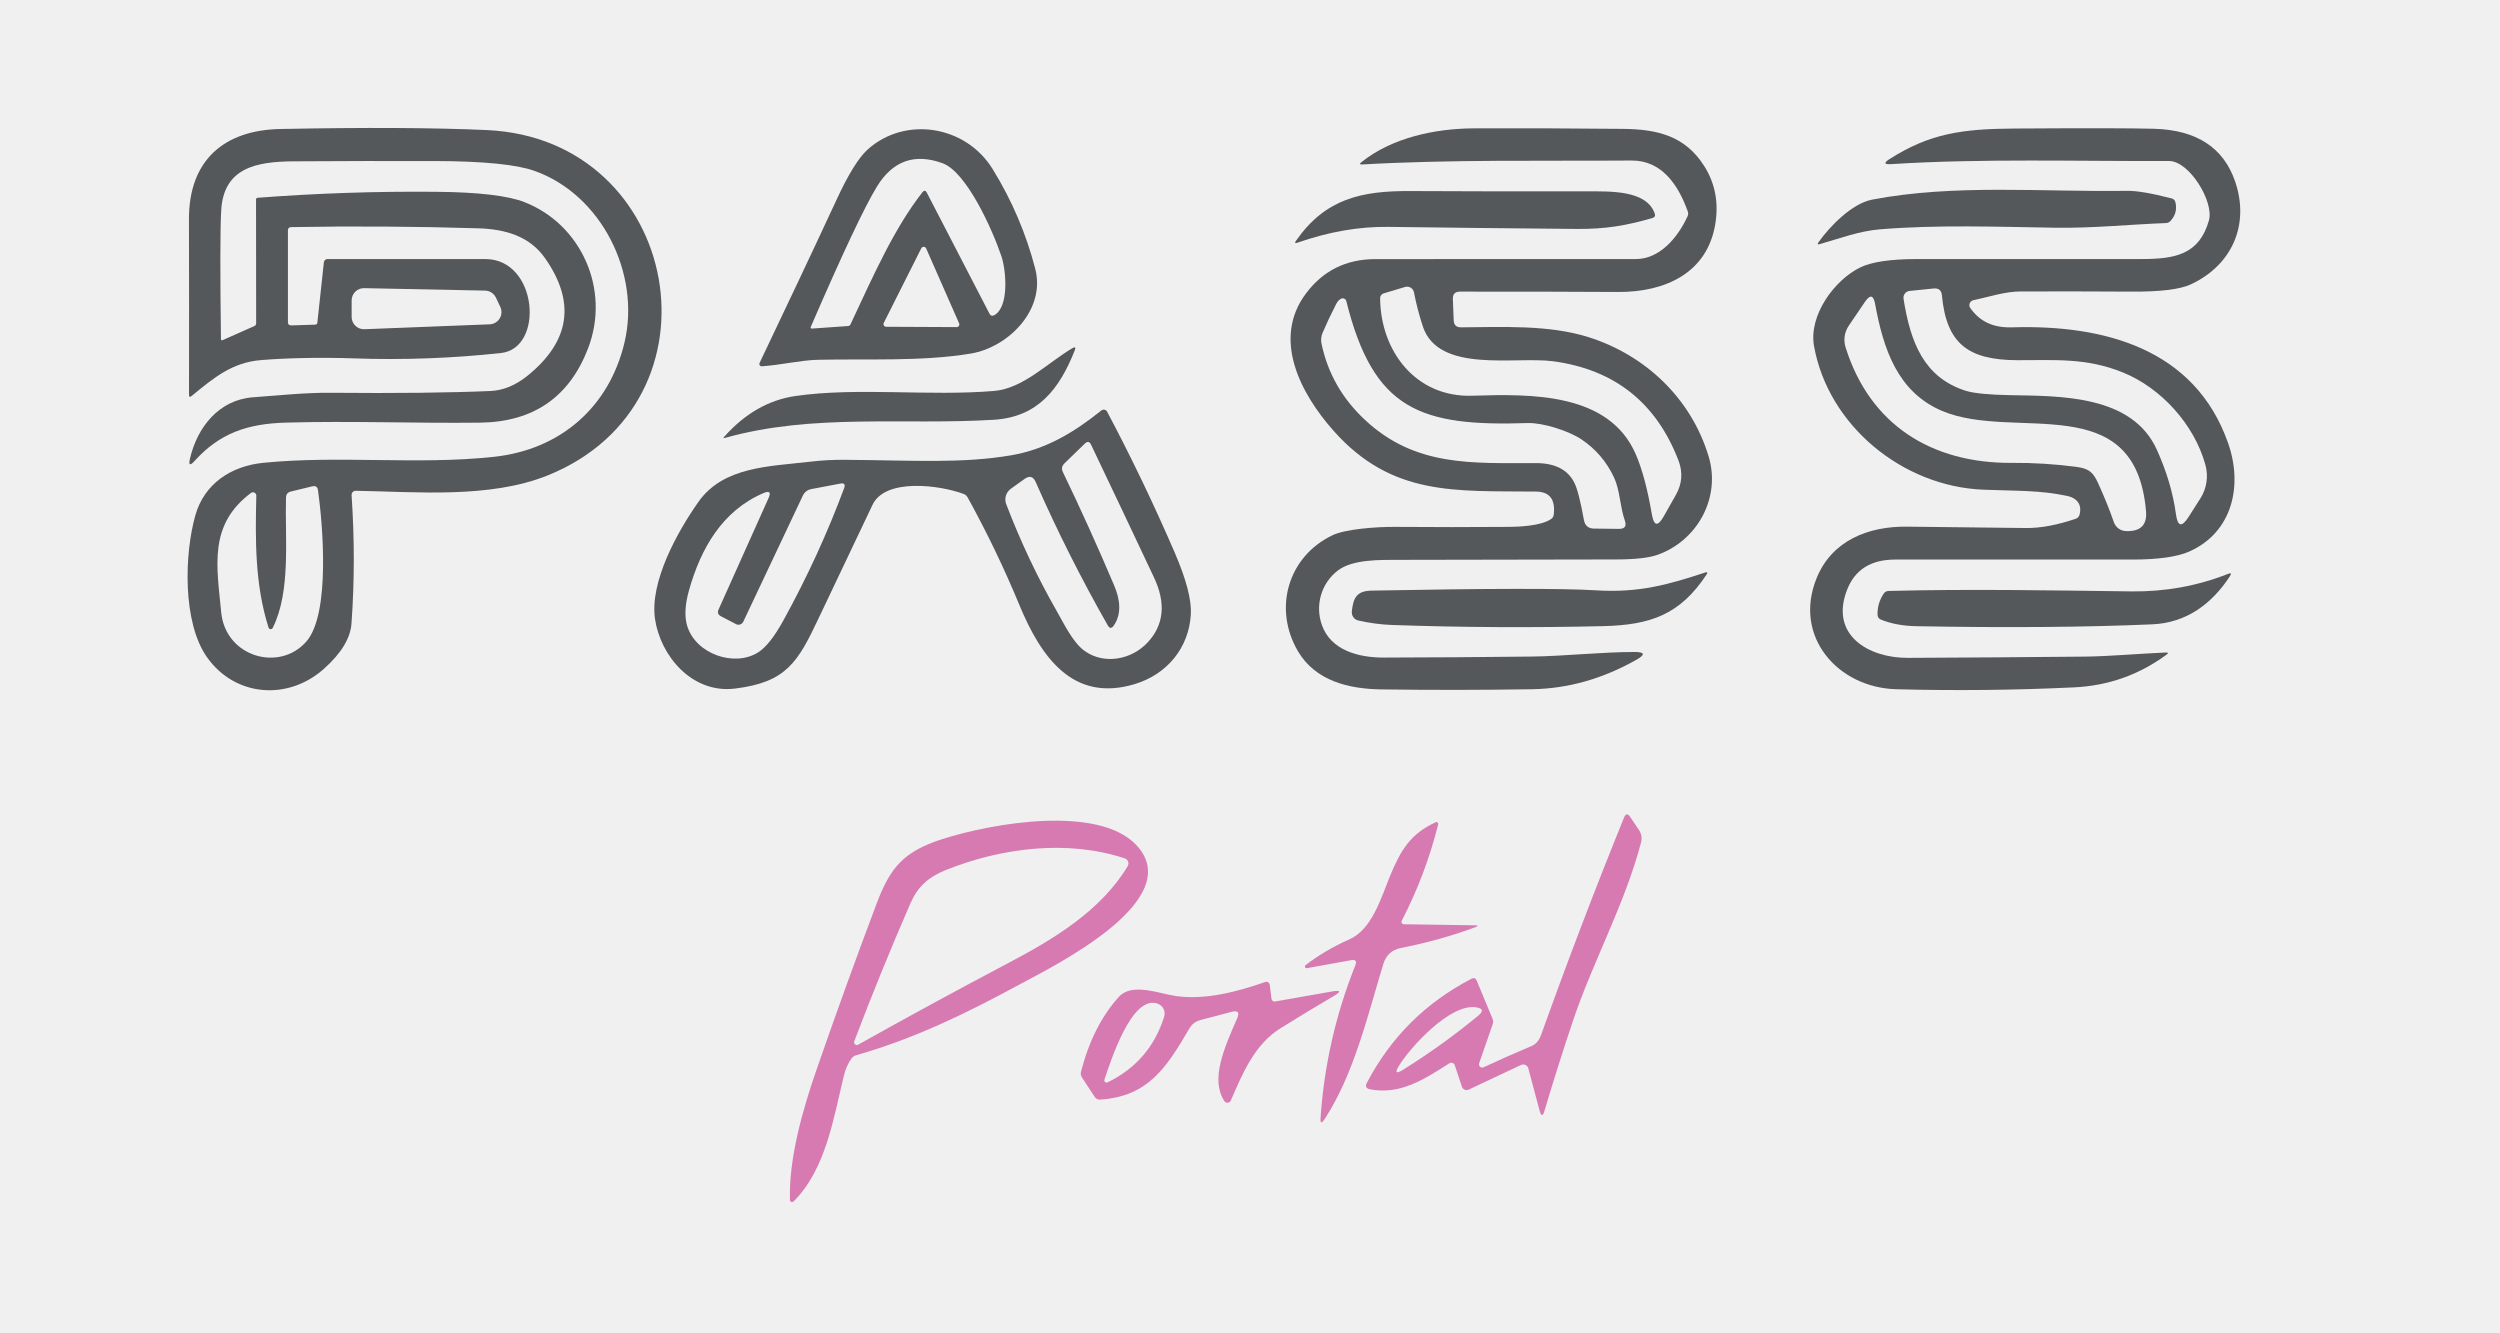
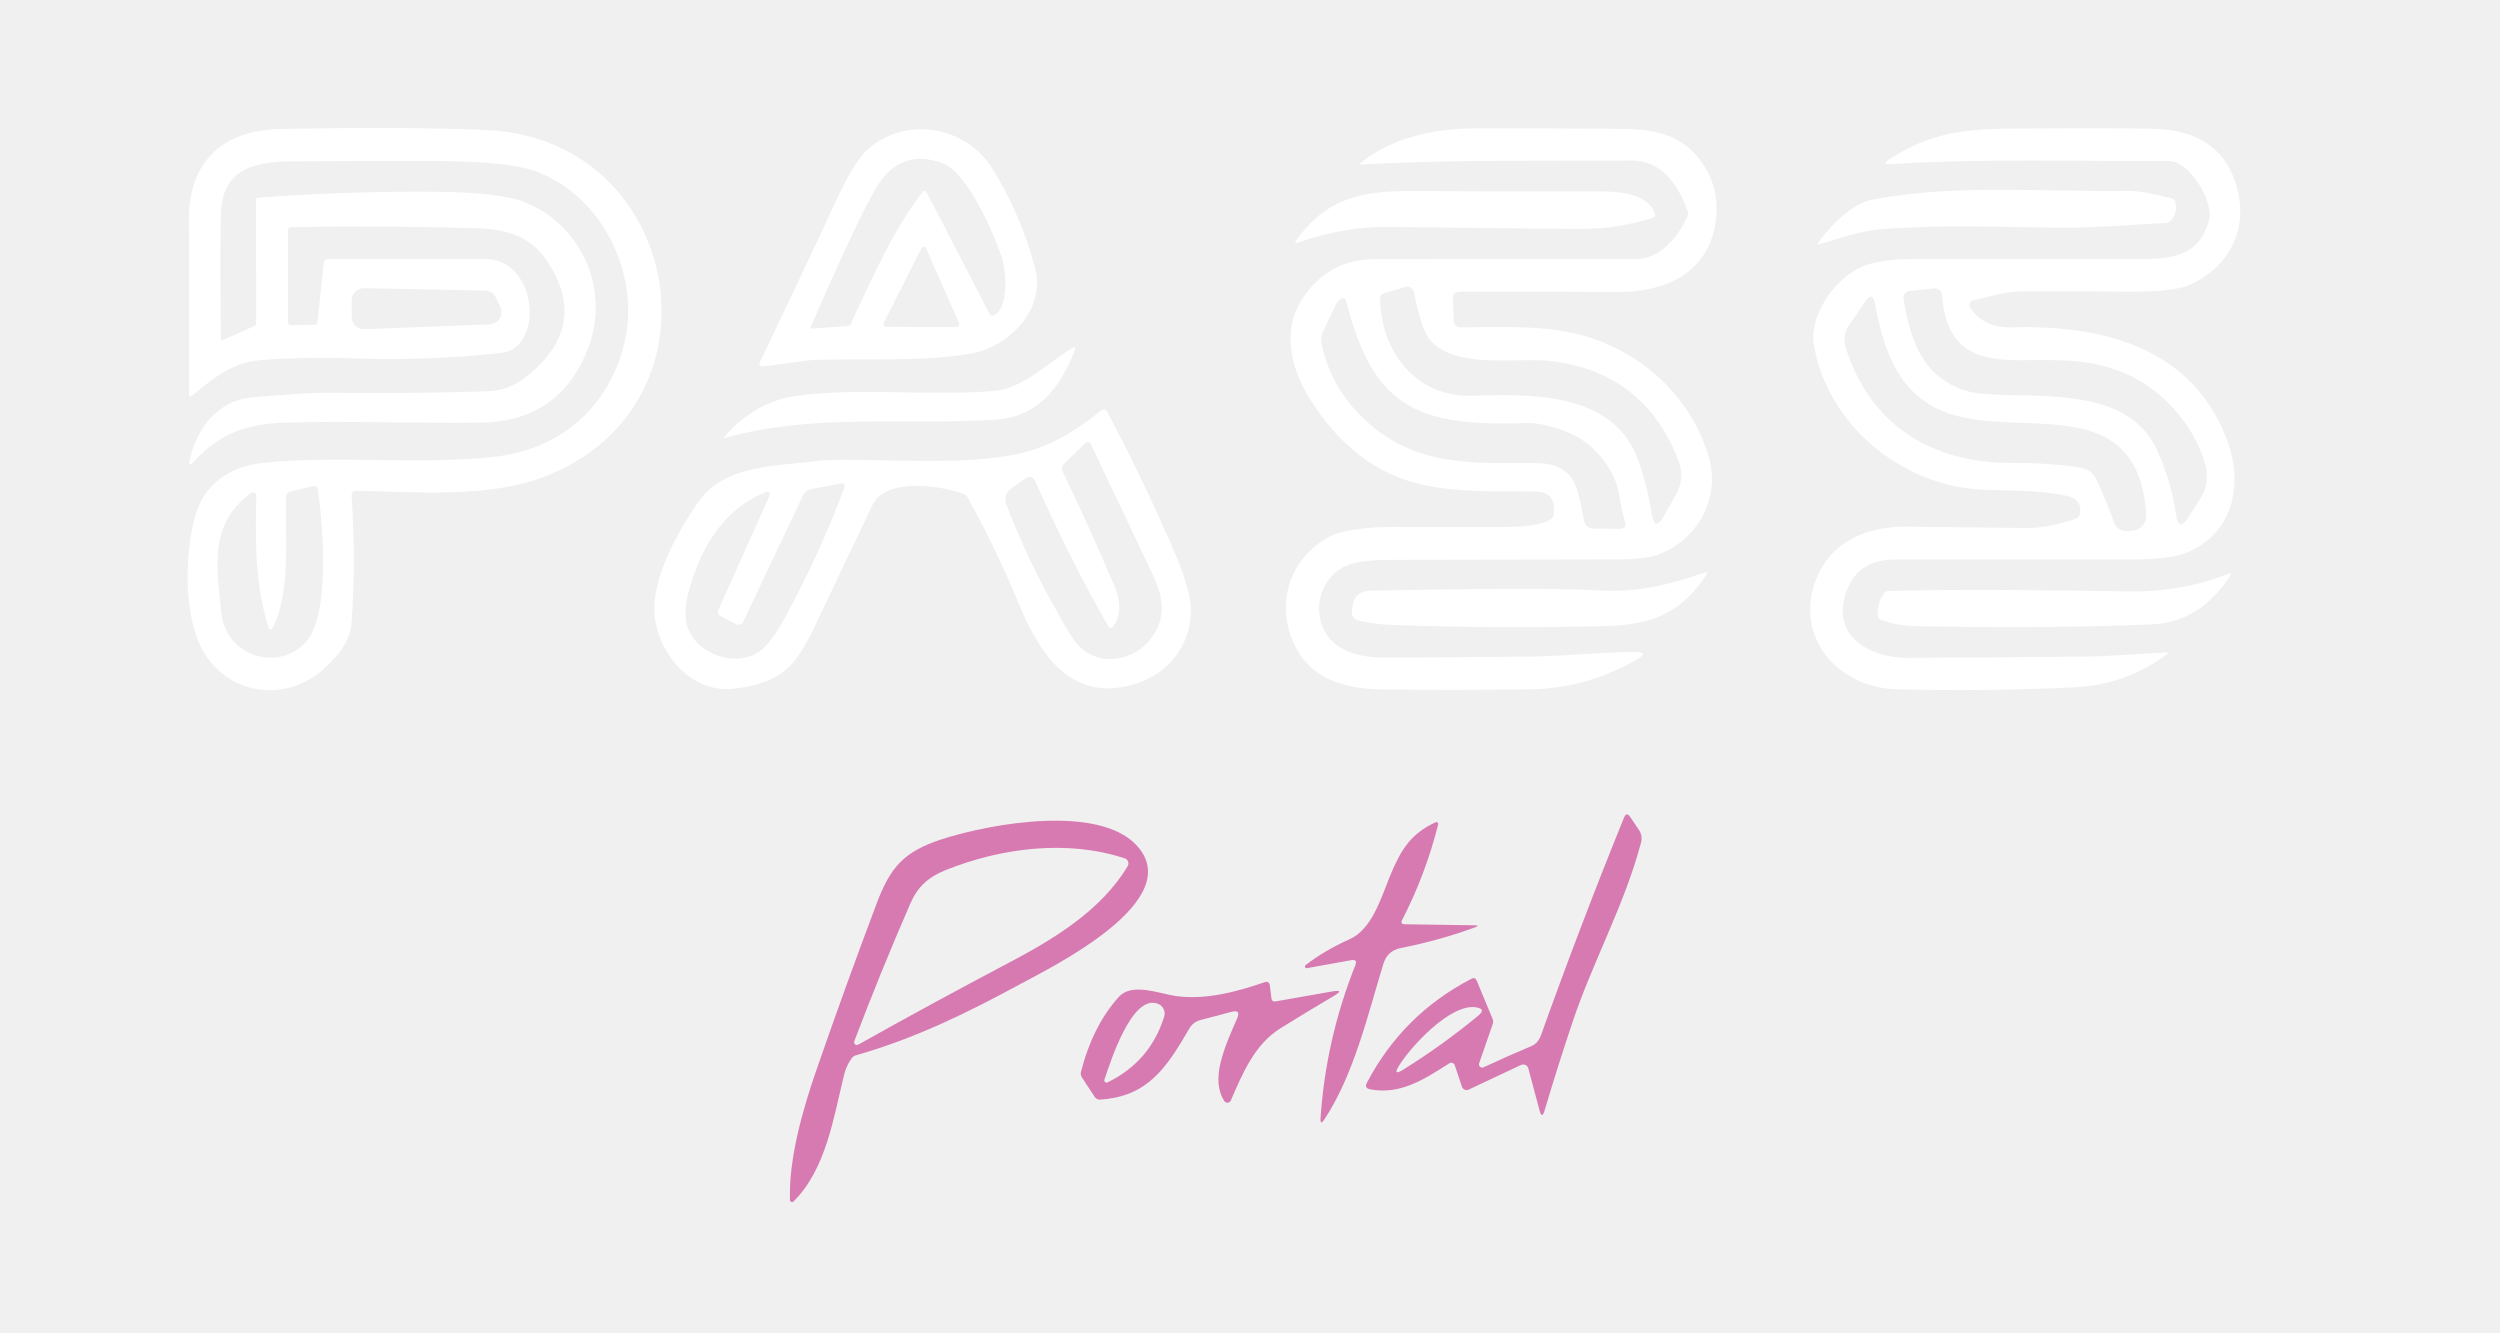
<svg xmlns="http://www.w3.org/2000/svg" version="1.1" viewBox="0.00 0.00 439.00 234.00">
-   <path fill="#54585b" d="   M 50.56 56.55   Q 50.56 57.16 51.17 57.14   L 55.34 57.01   Q 55.70 56.99 55.73 56.65   L 56.87 46.06   A 0.64 0.63 -87.0 0 1 57.50 45.49   Q 71.59 45.47 85.25 45.49   C 94.45 45.51 95.63 61.17 87.97 61.99   Q 75.05 63.39 62.08 62.93   C 56.31 62.73 50.20 62.86 45.75 63.24   C 40.75 63.67 37.59 66.30 33.67 69.52   Q 33.18 69.92 33.19 69.30   Q 33.22 53.87 33.18 38.51   C 33.15 28.14 39.34 22.84 49.25 22.65   Q 71.58 22.21 85.50 22.84   C 119.74 24.39 128.13 70.59 96.18 83.48   C 85.99 87.58 73.16 86.36 62.47 86.18   A 0.72 0.72 0.0 0 0 61.74 86.95   Q 62.52 98.50 61.72 109.51   Q 61.44 113.36 56.91 117.42   C 50.53 123.13 41.25 122.32 36.37 115.44   C 31.99 109.26 32.40 97.20 34.30 90.50   C 35.87 84.94 40.56 81.84 46.23 81.27   C 59.78 79.93 73.16 81.67 86.73 80.22   C 98.42 78.96 106.96 71.50 109.66 60.15   C 112.54 48.05 105.61 34.16 93.84 30.00   Q 89.10 28.32 76.47 28.28   Q 64.02 28.25 51.57 28.33   C 44.90 28.37 39.24 29.51 38.84 37.00   Q 38.57 41.84 38.80 59.57   A 0.19 0.19 0.0 0 0 39.07 59.74   L 44.66 57.26   Q 44.98 57.11 44.98 56.76   L 44.96 35.01   A 0.28 0.28 0.0 0 1 45.22 34.73   Q 60.91 33.53 76.66 33.68   Q 87.72 33.78 92.11 35.50   C 102.01 39.37 107.25 50.76 103.27 61.16   Q 98.33 74.06 84.25 74.22   C 72.91 74.35 61.55 73.89 50.23 74.21   C 43.36 74.40 38.56 76.10 34.16 80.95   Q 32.95 82.29 33.36 80.53   C 34.64 75.04 38.41 70.20 44.46 69.76   C 49.06 69.43 53.57 68.93 58.19 68.97   Q 75.19 69.13 86.12 68.66   Q 89.52 68.51 92.68 65.94   Q 103.82 56.89 95.71 45.34   C 93.04 41.53 88.86 40.24 83.98 40.09   Q 67.55 39.59 51.14 39.88   Q 50.56 39.89 50.56 40.47   L 50.56 56.55   Z   M 85.99 56.95   A 2.15 2.15 0.0 0 0 87.85 53.88   L 87.08 52.26   A 2.15 2.15 0.0 0 0 85.18 51.03   L 63.95 50.60   A 2.15 2.15 0.0 0 0 61.75 52.74   L 61.75 55.66   A 2.15 2.15 0.0 0 0 63.98 57.81   L 85.99 56.95   Z   M 47.16 110.21   C 44.76 102.68 44.82 94.84 45.01 87.05   A 0.59 0.59 0.0 0 0 44.07 86.56   C 36.55 92.19 38.09 99.48 38.84 107.50   C 39.58 115.37 49.11 118.09 53.83 112.61   C 58.02 107.74 56.69 92.12 55.84 86.08   Q 55.71 85.19 54.83 85.40   L 51.08 86.31   Q 50.25 86.51 50.22 87.37   C 50.02 94.47 51.12 103.80 47.89 110.26   A 0.40 0.39 -41.0 0 1 47.16 110.21   Z" />
-   <path fill="#54585b" d="   M 255.12 52.50   L 255.27 56.25   Q 255.32 57.49 256.56 57.48   C 263.74 57.44 271.96 56.99 278.97 59.21   C 288.93 62.37 296.96 69.93 300.04 80.16   C 302.22 87.40 298.05 94.96 291.05 97.43   Q 288.77 98.23 283.85 98.24   Q 264.80 98.28 245.75 98.31   C 242.45 98.32 237.52 98.17 234.90 100.20   C 232.00 102.44 230.89 106.31 232.13 109.77   C 233.69 114.16 238.47 115.48 243.00 115.47   Q 256.00 115.44 268.99 115.29   C 274.56 115.23 281.14 114.49 287.03 114.49   Q 289.75 114.49 287.38 115.84   Q 278.49 120.88 269.00 121.03   Q 255.78 121.24 242.56 121.06   C 236.91 120.98 231.00 119.61 227.91 114.34   C 223.54 106.87 226.14 97.75 233.98 93.99   C 236.29 92.89 241.73 92.49 245.05 92.52   Q 255.02 92.60 265.00 92.52   C 266.50 92.51 270.62 92.39 272.40 91.12   Q 272.77 90.86 272.83 90.40   Q 273.33 86.36 269.71 86.32   C 255.58 86.17 244.42 87.20 234.15 75.62   C 228.33 69.05 223.37 59.52 229.30 51.57   Q 233.81 45.51 241.50 45.50   Q 264.37 45.48 287.25 45.49   C 291.34 45.49 294.52 41.92 296.34 37.97   A 1.11 1.09 -42.8 0 0 296.38 37.14   C 294.67 32.36 291.74 28.15 286.50 28.19   C 270.79 28.30 254.89 27.99 239.21 28.88   Q 238.52 28.92 239.06 28.48   C 244.45 24.15 252.07 22.57 258.75 22.54   Q 271.87 22.49 284.99 22.63   C 291.07 22.69 295.92 23.87 299.27 29.17   Q 302.11 33.66 301.22 39.25   C 299.83 47.98 292.36 51.32 284.14 51.27   Q 270.36 51.19 256.36 51.21   Q 255.07 51.22 255.12 52.50   Z   M 258.50 69.49   C 268.96 69.16 282.52 68.94 287.23 79.74   Q 288.92 83.62 290.07 90.33   Q 290.60 93.41 292.14 90.69   L 294.28 86.91   Q 295.94 83.98 294.73 80.84   Q 288.87 65.61 272.74 63.44   C 266.08 62.54 252.57 65.64 249.84 57.29   Q 248.84 54.22 248.30 51.35   A 1.24 1.24 0.0 0 0 246.73 50.39   L 242.97 51.52   A 0.86 0.85 81.7 0 0 242.35 52.36   C 242.42 61.65 248.60 69.80 258.50 69.49   Z   M 277.71 77.16   C 275.39 75.61 270.84 74.20 268.26 74.29   C 249.40 74.91 241.18 72.04 236.41 52.87   A 0.65 0.64 70.6 0 0 235.52 52.44   Q 234.99 52.69 234.64 53.37   Q 233.27 56.04 232.24 58.46   A 3.18 3.16 50.6 0 0 232.06 60.36   Q 233.70 68.17 239.73 73.77   C 248.57 82.01 258.57 81.31 269.74 81.32   Q 274.74 81.33 276.46 84.78   Q 277.24 86.33 278.14 91.32   Q 278.41 92.80 279.91 92.82   L 284.27 92.87   Q 285.84 92.89 285.32 91.41   C 284.45 88.91 284.47 86.08 283.43 83.86   Q 281.47 79.68 277.71 77.16   Z" />
-   <path fill="#54585b" d="   M 345.98 54.09   C 347.73 56.56 350.13 57.58 353.34 57.48   C 369.34 57.00 385.41 61.13 391.26 77.82   C 393.89 85.31 392.00 93.49 384.43 96.85   Q 381.24 98.26 374.39 98.26   Q 353.56 98.24 332.76 98.26   Q 326.44 98.27 324.37 103.51   C 321.20 111.54 328.16 115.55 335.00 115.52   Q 350.53 115.45 366.05 115.30   C 370.40 115.26 375.53 114.78 380.29 114.58   Q 381.00 114.56 380.43 114.97   Q 373.20 120.27 364.25 120.70   Q 348.63 121.44 333.00 121.03   C 322.71 120.76 314.81 111.75 319.01 101.49   C 321.69 94.94 328.03 92.39 334.91 92.48   Q 345.33 92.62 355.75 92.72   Q 359.60 92.76 364.52 91.09   A 1.00 0.98 -1.9 0 0 365.15 90.43   C 365.65 88.70 364.80 87.48 363.02 87.09   C 358.15 86.05 354.12 86.23 348.26 85.99   C 334.09 85.42 321.04 74.74 318.54 60.76   C 317.58 55.36 322.14 49.14 326.68 46.95   Q 329.70 45.50 336.55 45.49   Q 356.23 45.47 375.90 45.49   C 381.92 45.49 386.17 44.75 387.89 38.70   C 388.81 35.45 384.46 28.25 380.86 28.27   C 364.70 28.34 348.19 27.81 332.08 28.82   Q 330.23 28.94 331.79 27.94   C 338.85 23.43 344.58 22.63 353.69 22.57   Q 372.43 22.45 378.25 22.61   Q 389.45 22.93 392.50 31.90   C 395.07 39.48 391.95 46.55 384.72 49.93   Q 381.89 51.26 374.25 51.21   Q 364.56 51.15 354.87 51.18   C 351.98 51.19 349.37 52.12 346.52 52.72   A 0.88 0.88 0.0 0 0 345.98 54.09   Z   M 372.82 65.42   C 366.29 62.75 360.62 63.28 354.17 63.25   C 345.68 63.20 341.80 60.42 341.00 51.87   Q 340.88 50.53 339.54 50.66   L 335.31 51.09   A 1.20 1.19 82.6 0 0 334.26 52.46   C 335.48 60.20 337.88 66.28 345.15 68.61   Q 347.26 69.28 352.92 69.39   C 361.81 69.55 374.41 69.34 378.75 78.99   Q 381.36 84.78 382.10 90.32   Q 382.54 93.55 384.29 90.81   L 386.39 87.52   A 7.33 7.33 0.0 0 0 387.27 81.63   C 385.29 74.45 379.41 68.10 372.82 65.42   Z   M 341.06 72.17   C 333.21 68.85 330.73 61.32 329.27 53.38   Q 328.84 51.01 327.49 53.00   L 324.64 57.20   A 4.38 4.38 0.0 0 0 324.08 60.97   C 328.34 74.63 339.23 81.38 353.30 81.28   Q 358.93 81.24 364.53 81.97   C 366.77 82.27 367.52 82.85 368.41 84.81   Q 370.04 88.37 371.19 91.68   A 2.35 2.34 81.7 0 0 373.30 93.26   Q 377.16 93.41 376.84 89.76   C 374.99 68.01 353.75 77.53 341.06 72.17   Z" />
-   <path fill="#54585b" d="   M 133.38 63.74   C 137.92 54.18 142.46 44.66 146.90 35.07   Q 149.98 28.41 152.33 26.28   C 158.89 20.34 169.56 21.98 174.31 29.69   Q 179.38 37.91 181.79 47.20   C 183.66 54.43 177.02 60.98 170.51 62.08   C 161.96 63.51 152.40 62.98 143.59 63.18   C 140.58 63.25 137.14 64.10 133.78 64.32   A 0.41 0.41 0.0 0 1 133.38 63.74   Z   M 162.76 33.85   L 173.75 55.08   Q 174.05 55.65 174.61 55.34   C 177.26 53.85 176.66 47.42 175.86 45.03   C 174.27 40.30 169.73 30.20 165.51 28.66   Q 158.16 25.98 154.00 32.75   Q 150.76 38.02 142.36 57.43   A 0.19 0.19 0.0 0 0 142.55 57.70   L 148.94 57.25   A 0.49 0.47 -79.3 0 0 149.34 56.97   C 153.51 48.06 157.03 40.10 161.97 33.77   Q 162.42 33.19 162.76 33.85   Z   M 155.19 56.70   A 0.47 0.47 0.0 0 0 155.61 57.38   L 167.99 57.44   A 0.47 0.47 0.0 0 0 168.42 56.78   L 162.63 43.62   A 0.47 0.47 0.0 0 0 161.78 43.60   L 155.19 56.70   Z" />
-   <path fill="#54585b" d="   M 290.16 38.29   C 285.53 39.62 281.95 40.24 276.86 40.20   Q 260.31 40.06 243.75 39.84   Q 236.09 39.74 227.82 42.62   Q 227.19 42.84 227.57 42.29   C 232.74 34.87 239.08 33.50 247.67 33.55   Q 263.09 33.63 278.50 33.60   C 282.81 33.60 289.12 33.36 290.57 37.49   Q 290.79 38.10 290.16 38.29   Z" />
-   <path fill="#54585b" d="   M 319.34 42.52   C 321.37 39.68 325.21 35.73 328.77 35.05   C 343.23 32.28 358.80 33.74 373.50 33.51   Q 376.04 33.47 381.33 34.84   Q 381.88 34.98 382.01 35.53   Q 382.44 37.41 381.12 38.82   A 1.13 1.11 19.9 0 1 380.35 39.17   C 373.86 39.42 367.36 40.09 360.98 39.99   C 350.82 39.83 340.22 39.44 330.11 40.27   C 326.54 40.56 323.12 41.84 319.58 42.86   Q 318.97 43.04 319.34 42.52   Z" />
-   <path fill="#54585b" d="   M 174.57 68.65   C 179.63 68.22 183.88 63.79 188.27 61.16   Q 189.06 60.70 188.72 61.54   C 186.04 68.30 182.28 73.23 174.53 73.71   C 158.70 74.68 142.73 72.55 127.30 76.90   Q 126.88 77.02 127.17 76.70   Q 132.64 70.54 139.74 69.53   C 150.69 67.97 163.14 69.61 174.57 68.65   Z" />
-   <path fill="#54585b" d="   M 169.22 86.74   C 165.21 85.22 155.50 83.85 153.22 88.64   Q 148.43 98.66 143.69 108.69   C 140.10 116.26 138.09 119.83 129.00 120.92   C 121.53 121.81 115.98 115.19 115.02 108.70   C 114.06 102.21 118.92 93.41 122.63 88.15   C 127.03 81.90 135.07 81.92 142.29 81.07   Q 145.27 80.72 148.22 80.74   C 160.30 80.83 168.86 81.43 177.50 79.96   C 183.66 78.92 188.64 75.90 193.39 72.08   A 0.68 0.67 -33.2 0 1 194.41 72.29   Q 200.79 84.32 206.27 97.01   Q 209.34 104.12 209.11 107.91   C 208.76 113.78 204.93 118.41 199.28 120.12   C 188.59 123.36 182.91 115.71 178.97 106.16   Q 174.97 96.50 169.92 87.35   Q 169.68 86.91 169.22 86.74   Z   M 195.57 109.86   Q 195.01 110.67 194.52 109.81   Q 187.55 97.57 181.87 84.65   Q 181.22 83.16 179.90 84.11   L 177.50 85.83   A 2.32 2.32 0.0 0 0 176.69 88.53   Q 180.49 98.45 185.60 107.37   C 186.87 109.59 188.43 112.87 190.48 114.32   C 193.89 116.74 198.68 115.87 201.51 112.83   Q 205.84 108.19 202.63 101.38   Q 197.04 89.50 191.59 78.09   Q 191.18 77.23 190.49 77.90   L 186.91 81.38   Q 186.23 82.04 186.64 82.89   Q 191.34 92.64 195.64 102.79   C 196.68 105.22 197.02 107.79 195.57 109.86   Z   M 126.59 108.21   Q 125.83 107.82 126.18 107.03   L 134.95 87.48   Q 135.66 85.90 134.06 86.59   C 126.81 89.70 123.06 96.33 121.00 103.62   Q 119.92 107.43 120.67 109.91   C 122.17 114.86 129.00 117.22 133.19 114.52   Q 135.22 113.21 137.59 108.90   Q 143.85 97.51 148.23 85.72   Q 148.60 84.72 147.55 84.92   L 142.48 85.88   Q 141.43 86.08 140.97 87.05   L 130.52 109.17   A 0.94 0.93 -63.4 0 1 129.25 109.60   L 126.59 108.21   Z" />
-   <path fill="#54585b" d="   M 280.25 103.66   C 287.83 104.14 293.01 102.64 299.40 100.54   Q 300.03 100.34 299.67 100.89   C 295.01 107.94 289.85 109.75 281.50 109.95   Q 263.00 110.39 244.51 109.75   Q 241.56 109.65 238.52 108.96   A 1.48 1.47 -80.6 0 1 237.38 107.36   C 237.64 104.97 238.22 103.76 240.89 103.71   Q 271.74 103.13 280.25 103.66   Z" />
-   <path fill="#54585b" d="   M 391.58 101.17   C 388.44 106.00 383.97 109.36 378.00 109.63   Q 360.38 110.40 336.50 109.96   Q 332.89 109.89 330.24 108.78   A 0.89 0.88 -79.7 0 1 329.70 107.99   Q 329.63 105.96 330.77 104.25   Q 331.08 103.79 331.64 103.77   C 345.88 103.41 360.02 103.67 374.25 103.85   Q 383.18 103.96 391.25 100.77   Q 392.03 100.46 391.58 101.17   Z" />
+   <path fill="#ffffff" d="   M 50.56 56.55   Q 50.56 57.16 51.17 57.14   L 55.34 57.01   Q 55.70 56.99 55.73 56.65   L 56.87 46.06   A 0.64 0.63 -87.0 0 1 57.50 45.49   Q 71.59 45.47 85.25 45.49   C 94.45 45.51 95.63 61.17 87.97 61.99   Q 75.05 63.39 62.08 62.93   C 56.31 62.73 50.20 62.86 45.75 63.24   C 40.75 63.67 37.59 66.30 33.67 69.52   Q 33.18 69.92 33.19 69.30   Q 33.22 53.87 33.18 38.51   C 33.15 28.14 39.34 22.84 49.25 22.65   Q 71.58 22.21 85.50 22.84   C 119.74 24.39 128.13 70.59 96.18 83.48   C 85.99 87.58 73.16 86.36 62.47 86.18   A 0.72 0.72 0.0 0 0 61.74 86.95   Q 62.52 98.50 61.72 109.51   Q 61.44 113.36 56.91 117.42   C 50.53 123.13 41.25 122.32 36.37 115.44   C 31.99 109.26 32.40 97.20 34.30 90.50   C 35.87 84.94 40.56 81.84 46.23 81.27   C 59.78 79.93 73.16 81.67 86.73 80.22   C 98.42 78.96 106.96 71.50 109.66 60.15   C 112.54 48.05 105.61 34.16 93.84 30.00   Q 89.10 28.32 76.47 28.28   Q 64.02 28.25 51.57 28.33   C 44.90 28.37 39.24 29.51 38.84 37.00   Q 38.57 41.84 38.80 59.57   A 0.19 0.19 0.0 0 0 39.07 59.74   L 44.66 57.26   Q 44.98 57.11 44.98 56.76   L 44.96 35.01   A 0.28 0.28 0.0 0 1 45.22 34.73   Q 60.91 33.53 76.66 33.68   Q 87.72 33.78 92.11 35.50   C 102.01 39.37 107.25 50.76 103.27 61.16   Q 98.33 74.06 84.25 74.22   C 72.91 74.35 61.55 73.89 50.23 74.21   C 43.36 74.40 38.56 76.10 34.16 80.95   Q 32.95 82.29 33.36 80.53   C 34.64 75.04 38.41 70.20 44.46 69.76   C 49.06 69.43 53.57 68.93 58.19 68.97   Q 75.19 69.13 86.12 68.66   Q 89.52 68.51 92.68 65.94   Q 103.82 56.89 95.71 45.34   C 93.04 41.53 88.86 40.24 83.98 40.09   Q 67.55 39.59 51.14 39.88   Q 50.56 39.89 50.56 40.47   L 50.56 56.55   Z   M 85.99 56.95   A 2.15 2.15 0.0 0 0 87.85 53.88   L 87.08 52.26   A 2.15 2.15 0.0 0 0 85.18 51.03   L 63.95 50.60   A 2.15 2.15 0.0 0 0 61.75 52.74   L 61.75 55.66   A 2.15 2.15 0.0 0 0 63.98 57.81   L 85.99 56.95   Z   M 47.16 110.21   C 44.76 102.68 44.82 94.84 45.01 87.05   A 0.59 0.59 0.0 0 0 44.07 86.56   C 36.55 92.19 38.09 99.48 38.84 107.50   C 39.58 115.37 49.11 118.09 53.83 112.61   C 58.02 107.74 56.69 92.12 55.84 86.08   Q 55.71 85.19 54.83 85.40   L 51.08 86.31   Q 50.25 86.51 50.22 87.37   C 50.02 94.47 51.12 103.80 47.89 110.26   A 0.40 0.39 -41.0 0 1 47.16 110.21   Z" />
+   <path fill="#ffffff" d="   M 255.12 52.50   L 255.27 56.25   Q 255.32 57.49 256.56 57.48   C 263.74 57.44 271.96 56.99 278.97 59.21   C 288.93 62.37 296.96 69.93 300.04 80.16   C 302.22 87.40 298.05 94.96 291.05 97.43   Q 288.77 98.23 283.85 98.24   Q 264.80 98.28 245.75 98.31   C 242.45 98.32 237.52 98.17 234.90 100.20   C 232.00 102.44 230.89 106.31 232.13 109.77   C 233.69 114.16 238.47 115.48 243.00 115.47   Q 256.00 115.44 268.99 115.29   C 274.56 115.23 281.14 114.49 287.03 114.49   Q 289.75 114.49 287.38 115.84   Q 278.49 120.88 269.00 121.03   Q 255.78 121.24 242.56 121.06   C 236.91 120.98 231.00 119.61 227.91 114.34   C 223.54 106.87 226.14 97.75 233.98 93.99   C 236.29 92.89 241.73 92.49 245.05 92.52   Q 255.02 92.60 265.00 92.52   C 266.50 92.51 270.62 92.39 272.40 91.12   Q 272.77 90.86 272.83 90.40   Q 273.33 86.36 269.71 86.32   C 255.58 86.17 244.42 87.20 234.15 75.62   C 228.33 69.05 223.37 59.52 229.30 51.57   Q 233.81 45.51 241.50 45.50   Q 264.37 45.48 287.25 45.49   C 291.34 45.49 294.52 41.92 296.34 37.97   A 1.11 1.09 -42.8 0 0 296.38 37.14   C 294.67 32.36 291.74 28.15 286.50 28.19   C 270.79 28.30 254.89 27.99 239.21 28.88   Q 238.52 28.92 239.06 28.48   C 244.45 24.15 252.07 22.57 258.75 22.54   Q 271.87 22.49 284.99 22.63   C 291.07 22.69 295.92 23.87 299.27 29.17   Q 302.11 33.66 301.22 39.25   C 299.83 47.98 292.36 51.32 284.14 51.27   Q 270.36 51.19 256.36 51.21   Q 255.07 51.22 255.12 52.50   Z   M 258.50 69.49   C 268.96 69.16 282.52 68.94 287.23 79.74   Q 288.92 83.62 290.07 90.33   Q 290.60 93.41 292.14 90.69   L 294.28 86.91   Q 295.94 83.98 294.73 80.84   Q 288.87 65.61 272.74 63.44   C 266.08 62.54 252.57 65.64 249.84 57.29   Q 248.84 54.22 248.30 51.35   A 1.24 1.24 0.0 0 0 246.73 50.39   L 242.97 51.52   A 0.86 0.85 81.7 0 0 242.35 52.36   C 242.42 61.65 248.60 69.80 258.50 69.49   Z   M 277.71 77.16   C 275.39 75.61 270.84 74.20 268.26 74.29   C 249.40 74.91 241.18 72.04 236.41 52.87   A 0.65 0.64 70.6 0 0 235.52 52.44   Q 234.99 52.69 234.64 53.37   Q 233.27 56.04 232.24 58.46   A 3.18 3.16 50.6 0 0 232.06 60.36   Q 233.70 68.17 239.73 73.77   C 248.57 82.01 258.57 81.31 269.74 81.32   Q 274.74 81.33 276.46 84.78   Q 277.24 86.33 278.14 91.32   Q 278.41 92.80 279.91 92.82   L 284.27 92.87   Q 285.84 92.89 285.32 91.41   C 284.45 88.91 284.47 86.08 283.43 83.86   Q 281.47 79.68 277.71 77.16   Z" />
+   <path fill="#ffffff" d="   M 345.98 54.09   C 347.73 56.56 350.13 57.58 353.34 57.48   C 369.34 57.00 385.41 61.13 391.26 77.82   C 393.89 85.31 392.00 93.49 384.43 96.85   Q 381.24 98.26 374.39 98.26   Q 353.56 98.24 332.76 98.26   Q 326.44 98.27 324.37 103.51   C 321.20 111.54 328.16 115.55 335.00 115.52   Q 350.53 115.45 366.05 115.30   C 370.40 115.26 375.53 114.78 380.29 114.58   Q 381.00 114.56 380.43 114.97   Q 373.20 120.27 364.25 120.70   Q 348.63 121.44 333.00 121.03   C 322.71 120.76 314.81 111.75 319.01 101.49   C 321.69 94.94 328.03 92.39 334.91 92.48   Q 345.33 92.62 355.75 92.72   Q 359.60 92.76 364.52 91.09   A 1.00 0.98 -1.9 0 0 365.15 90.43   C 365.65 88.70 364.80 87.48 363.02 87.09   C 358.15 86.05 354.12 86.23 348.26 85.99   C 334.09 85.42 321.04 74.74 318.54 60.76   C 317.58 55.36 322.14 49.14 326.68 46.95   Q 329.70 45.50 336.55 45.49   Q 356.23 45.47 375.90 45.49   C 381.92 45.49 386.17 44.75 387.89 38.70   C 388.81 35.45 384.46 28.25 380.86 28.27   C 364.70 28.34 348.19 27.81 332.08 28.82   Q 330.23 28.94 331.79 27.94   C 338.85 23.43 344.58 22.63 353.69 22.57   Q 372.43 22.45 378.25 22.61   Q 389.45 22.93 392.50 31.90   C 395.07 39.48 391.95 46.55 384.72 49.93   Q 381.89 51.26 374.25 51.21   Q 364.56 51.15 354.87 51.18   C 351.98 51.19 349.37 52.12 346.52 52.72   A 0.88 0.88 0.0 0 0 345.98 54.09   Z   M 372.82 65.42   C 366.29 62.75 360.62 63.28 354.17 63.25   C 345.68 63.20 341.80 60.42 341.00 51.87   Q 340.88 50.53 339.54 50.66   L 335.31 51.09   A 1.20 1.19 82.6 0 0 334.26 52.46   C 335.48 60.20 337.88 66.28 345.15 68.61   Q 347.26 69.28 352.92 69.39   C 361.81 69.55 374.41 69.34 378.75 78.99   Q 381.36 84.78 382.10 90.32   Q 382.54 93.55 384.29 90.81   L 386.39 87.52   A 7.33 7.33 0.0 0 0 387.27 81.63   C 385.29 74.45 379.41 68.10 372.82 65.42   Z   M 341.06 72.17   C 333.21 68.85 330.73 61.32 329.27 53.38   Q 328.84 51.01 327.49 53.00   L 324.64 57.20   A 4.38 4.38 0.0 0 0 324.08 60.97   C 328.34 74.63 339.23 81.38 353.30 81.28   Q 358.93 81.24 364.53 81.97   C 366.77 82.27 367.52 82.85 368.41 84.81   Q 370.04 88.37 371.19 91.68   A 2.35 2.34 81.7 0 0 373.30 93.26   Q 377.16 93.41 376.84 89.76   C 374.99 68.01 353.75 77.53 341.06 72.17   Z" />
+   <path fill="#ffffff" d="   M 133.38 63.74   C 137.92 54.18 142.46 44.66 146.90 35.07   Q 149.98 28.41 152.33 26.28   C 158.89 20.34 169.56 21.98 174.31 29.69   Q 179.38 37.91 181.79 47.20   C 183.66 54.43 177.02 60.98 170.51 62.08   C 161.96 63.51 152.40 62.98 143.59 63.18   C 140.58 63.25 137.14 64.10 133.78 64.32   A 0.41 0.41 0.0 0 1 133.38 63.74   Z   M 162.76 33.85   L 173.75 55.08   Q 174.05 55.65 174.61 55.34   C 177.26 53.85 176.66 47.42 175.86 45.03   C 174.27 40.30 169.73 30.20 165.51 28.66   Q 158.16 25.98 154.00 32.75   Q 150.76 38.02 142.36 57.43   A 0.19 0.19 0.0 0 0 142.55 57.70   L 148.94 57.25   A 0.49 0.47 -79.3 0 0 149.34 56.97   C 153.51 48.06 157.03 40.10 161.97 33.77   Q 162.42 33.19 162.76 33.85   Z   M 155.19 56.70   A 0.47 0.47 0.0 0 0 155.61 57.38   L 167.99 57.44   A 0.47 0.47 0.0 0 0 168.42 56.78   L 162.63 43.62   A 0.47 0.47 0.0 0 0 161.78 43.60   L 155.19 56.70   Z" />
+   <path fill="#ffffff" d="   M 290.16 38.29   C 285.53 39.62 281.95 40.24 276.86 40.20   Q 260.31 40.06 243.75 39.84   Q 236.09 39.74 227.82 42.62   Q 227.19 42.84 227.57 42.29   C 232.74 34.87 239.08 33.50 247.67 33.55   Q 263.09 33.63 278.50 33.60   C 282.81 33.60 289.12 33.36 290.57 37.49   Q 290.79 38.10 290.16 38.29   Z" />
+   <path fill="#ffffff" d="   M 319.34 42.52   C 321.37 39.68 325.21 35.73 328.77 35.05   C 343.23 32.28 358.80 33.74 373.50 33.51   Q 376.04 33.47 381.33 34.84   Q 381.88 34.98 382.01 35.53   Q 382.44 37.41 381.12 38.82   A 1.13 1.11 19.9 0 1 380.35 39.17   C 373.86 39.42 367.36 40.09 360.98 39.99   C 350.82 39.83 340.22 39.44 330.11 40.27   C 326.54 40.56 323.12 41.84 319.58 42.86   Q 318.97 43.04 319.34 42.52   Z" />
+   <path fill="#ffffff" d="   M 174.57 68.65   C 179.63 68.22 183.88 63.79 188.27 61.16   Q 189.06 60.70 188.72 61.54   C 186.04 68.30 182.28 73.23 174.53 73.71   C 158.70 74.68 142.73 72.55 127.30 76.90   Q 126.88 77.02 127.17 76.70   Q 132.64 70.54 139.74 69.53   C 150.69 67.97 163.14 69.61 174.57 68.65   Z" />
+   <path fill="#ffffff" d="   M 169.22 86.74   C 165.21 85.22 155.50 83.85 153.22 88.64   Q 148.43 98.66 143.69 108.69   C 140.10 116.26 138.09 119.83 129.00 120.92   C 121.53 121.81 115.98 115.19 115.02 108.70   C 114.06 102.21 118.92 93.41 122.63 88.15   C 127.03 81.90 135.07 81.92 142.29 81.07   Q 145.27 80.72 148.22 80.74   C 160.30 80.83 168.86 81.43 177.50 79.96   C 183.66 78.92 188.64 75.90 193.39 72.08   A 0.68 0.67 -33.2 0 1 194.41 72.29   Q 200.79 84.32 206.27 97.01   Q 209.34 104.12 209.11 107.91   C 208.76 113.78 204.93 118.41 199.28 120.12   C 188.59 123.36 182.91 115.71 178.97 106.16   Q 174.97 96.50 169.92 87.35   Q 169.68 86.91 169.22 86.74   Z   M 195.57 109.86   Q 195.01 110.67 194.52 109.81   Q 187.55 97.57 181.87 84.65   Q 181.22 83.16 179.90 84.11   L 177.50 85.83   A 2.32 2.32 0.0 0 0 176.69 88.53   Q 180.49 98.45 185.60 107.37   C 186.87 109.59 188.43 112.87 190.48 114.32   C 193.89 116.74 198.68 115.87 201.51 112.83   Q 205.84 108.19 202.63 101.38   Q 197.04 89.50 191.59 78.09   Q 191.18 77.23 190.49 77.90   L 186.91 81.38   Q 186.23 82.04 186.64 82.89   Q 191.34 92.64 195.64 102.79   C 196.68 105.22 197.02 107.79 195.57 109.86   Z   M 126.59 108.21   Q 125.83 107.82 126.18 107.03   L 134.95 87.48   Q 135.66 85.90 134.06 86.59   C 126.81 89.70 123.06 96.33 121.00 103.62   Q 119.92 107.43 120.67 109.91   C 122.17 114.86 129.00 117.22 133.19 114.52   Q 135.22 113.21 137.59 108.90   Q 143.85 97.51 148.23 85.72   Q 148.60 84.72 147.55 84.92   L 142.48 85.88   Q 141.43 86.08 140.97 87.05   L 130.52 109.17   A 0.94 0.93 -63.4 0 1 129.25 109.60   L 126.59 108.21   Z" />
+   <path fill="#ffffff" d="   M 280.25 103.66   C 287.83 104.14 293.01 102.64 299.40 100.54   Q 300.03 100.34 299.67 100.89   C 295.01 107.94 289.85 109.75 281.50 109.95   Q 263.00 110.39 244.51 109.75   Q 241.56 109.65 238.52 108.96   A 1.48 1.47 -80.6 0 1 237.38 107.36   C 237.64 104.97 238.22 103.76 240.89 103.71   Q 271.74 103.13 280.25 103.66   Z" />
+   <path fill="#ffffff" d="   M 391.58 101.17   C 388.44 106.00 383.97 109.36 378.00 109.63   Q 360.38 110.40 336.50 109.96   Q 332.89 109.89 330.24 108.78   A 0.89 0.88 -79.7 0 1 329.70 107.99   Q 329.63 105.96 330.77 104.25   Q 331.08 103.79 331.64 103.77   C 345.88 103.41 360.02 103.67 374.25 103.85   Q 383.18 103.96 391.25 100.77   Q 392.03 100.46 391.58 101.17   Z" />
  <path fill="#d67ab1" d="   M 259.74 186.70   A 0.57 0.57 0.0 0 0 260.52 187.41   Q 264.92 185.37 268.94 183.68   Q 270.10 183.19 270.62 181.72   Q 277.57 162.32 285.17 143.59   Q 285.62 142.49 286.28 143.48   L 287.78 145.71   Q 288.48 146.75 288.16 147.97   C 285.26 158.92 279.67 168.91 276.14 179.47   Q 273.52 187.29 271.22 195.03   Q 270.77 196.57 270.35 195.02   L 268.37 187.60   A 0.93 0.92 -20.3 0 0 267.08 187.01   L 257.89 191.34   A 0.86 0.85 68.0 0 1 256.72 190.84   L 255.46 187.06   A 0.64 0.64 0.0 0 0 254.50 186.72   C 250.14 189.49 245.95 192.29 240.61 191.29   Q 239.52 191.09 240.04 190.11   Q 246.34 178.12 258.39 171.87   Q 259.03 171.54 259.31 172.20   L 262.09 178.89   A 1.31 1.31 0.0 0 1 262.12 179.84   L 259.74 186.70   Z   M 259.15 176.88   C 254.59 176.22 247.59 183.99 245.67 187.13   Q 244.51 189.02 246.39 187.84   Q 253.30 183.53 259.56 178.37   Q 261.05 177.15 259.15 176.88   Z" />
  <path fill="#d67ab1" d="   M 153.92 158.71   C 156.32 152.33 158.66 149.54 165.42 147.36   C 174.47 144.45 192.78 141.41 199.44 148.29   C 208.85 158.00 184.67 169.82 179.11 172.83   C 169.53 178.03 160.51 182.40 150.30 185.31   A 1.46 1.44 -80.0 0 0 149.54 185.85   Q 148.60 187.18 148.22 188.75   C 146.36 196.30 145.08 205.23 139.35 210.98   A 0.37 0.37 0.0 0 1 138.72 210.74   C 138.47 203.39 141.03 194.61 143.43 187.70   Q 148.48 173.14 153.92 158.71   Z   M 159.85 158.67   C 156.39 166.62 153.08 174.74 150.01 182.84   A 0.49 0.48 85.8 0 0 150.70 183.44   Q 163.61 176.20 177.02 169.13   C 184.90 164.98 193.33 159.95 198.02 152.10   A 0.94 0.93 24.8 0 0 197.51 150.73   C 187.39 147.39 175.87 148.88 166.15 152.75   C 163.01 154.00 161.14 155.71 159.85 158.67   Z" />
  <path fill="#d67ab1" d="   M 237.25 168.61   L 229.50 170.01   A 0.30 0.30 0.0 0 1 229.27 169.47   Q 232.68 166.84 236.95 164.95   C 240.90 163.21 242.49 157.75 244.04 153.95   C 245.99 149.17 247.73 146.40 252.12 144.38   A 0.31 0.31 0.0 0 1 252.55 144.74   Q 250.33 153.60 246.14 161.70   A 0.42 0.41 14.0 0 0 246.51 162.30   L 258.95 162.48   Q 259.95 162.49 259.01 162.84   Q 252.87 165.11 245.99 166.47   Q 243.62 166.93 242.90 169.31   C 240.14 178.37 237.77 188.60 232.60 196.52   Q 231.79 197.75 231.89 196.28   Q 232.84 182.42 237.99 169.52   Q 238.44 168.40 237.25 168.61   Z" />
  <path fill="#d67ab1" d="   M 217.24 178.83   Q 217.94 177.24 216.26 177.68   L 210.80 179.12   Q 209.53 179.45 208.86 180.59   C 204.81 187.55 201.54 192.56 193.17 193.09   A 1.04 1.03 71.8 0 1 192.23 192.61   L 189.99 189.20   Q 189.68 188.73 189.83 188.17   Q 191.93 180.05 196.49 175.03   C 198.79 172.51 203.55 174.48 206.47 174.90   C 211.66 175.65 217.27 174.14 222.17 172.44   A 0.61 0.60 76.9 0 1 222.97 172.94   L 223.27 175.37   A 0.56 0.56 0.0 0 0 223.92 175.86   L 233.86 174.11   Q 236.30 173.68 234.16 174.93   Q 229.79 177.49 224.83 180.58   C 220.28 183.41 218.16 188.58 216.13 193.25   A 0.65 0.65 0.0 0 1 214.99 193.34   C 212.53 189.57 214.92 184.12 217.24 178.83   Z   M 203.33 176.26   C 198.70 174.48 194.91 186.75 193.94 189.57   A 0.40 0.40 0.0 0 0 194.50 190.06   Q 201.96 186.42 204.43 178.53   A 1.85 1.85 0.0 0 0 203.33 176.26   Z" />
</svg>
